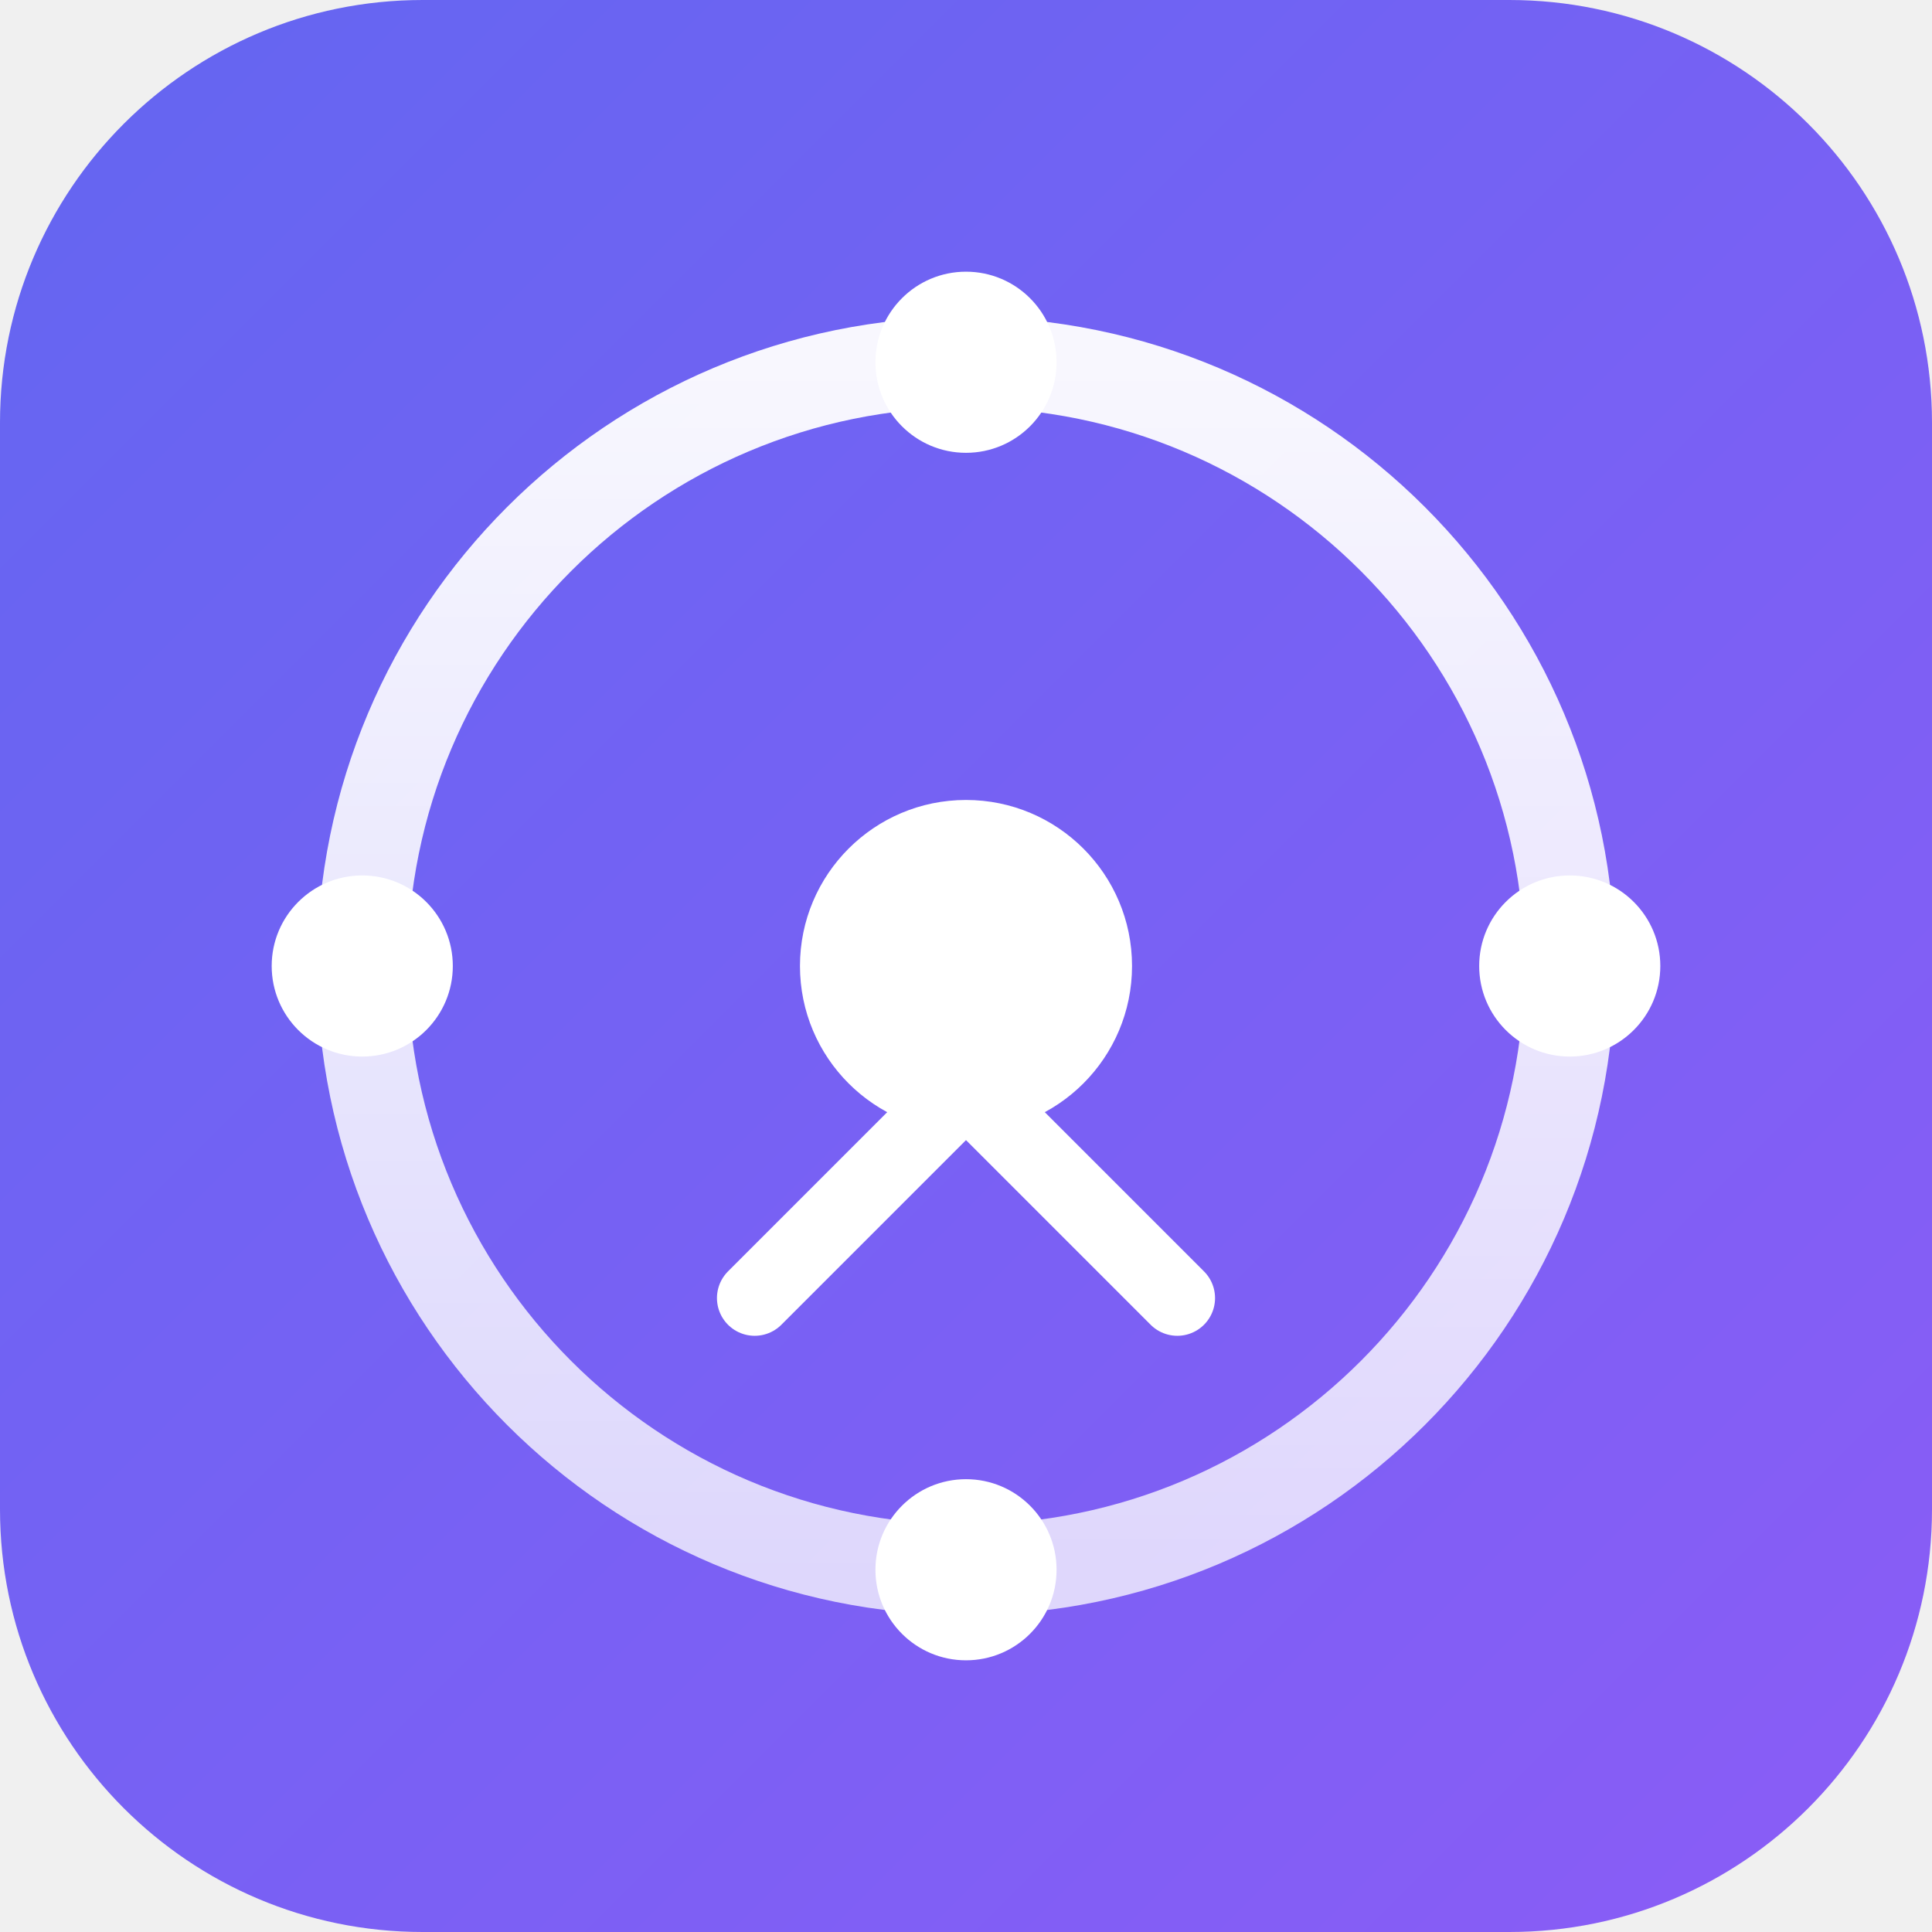
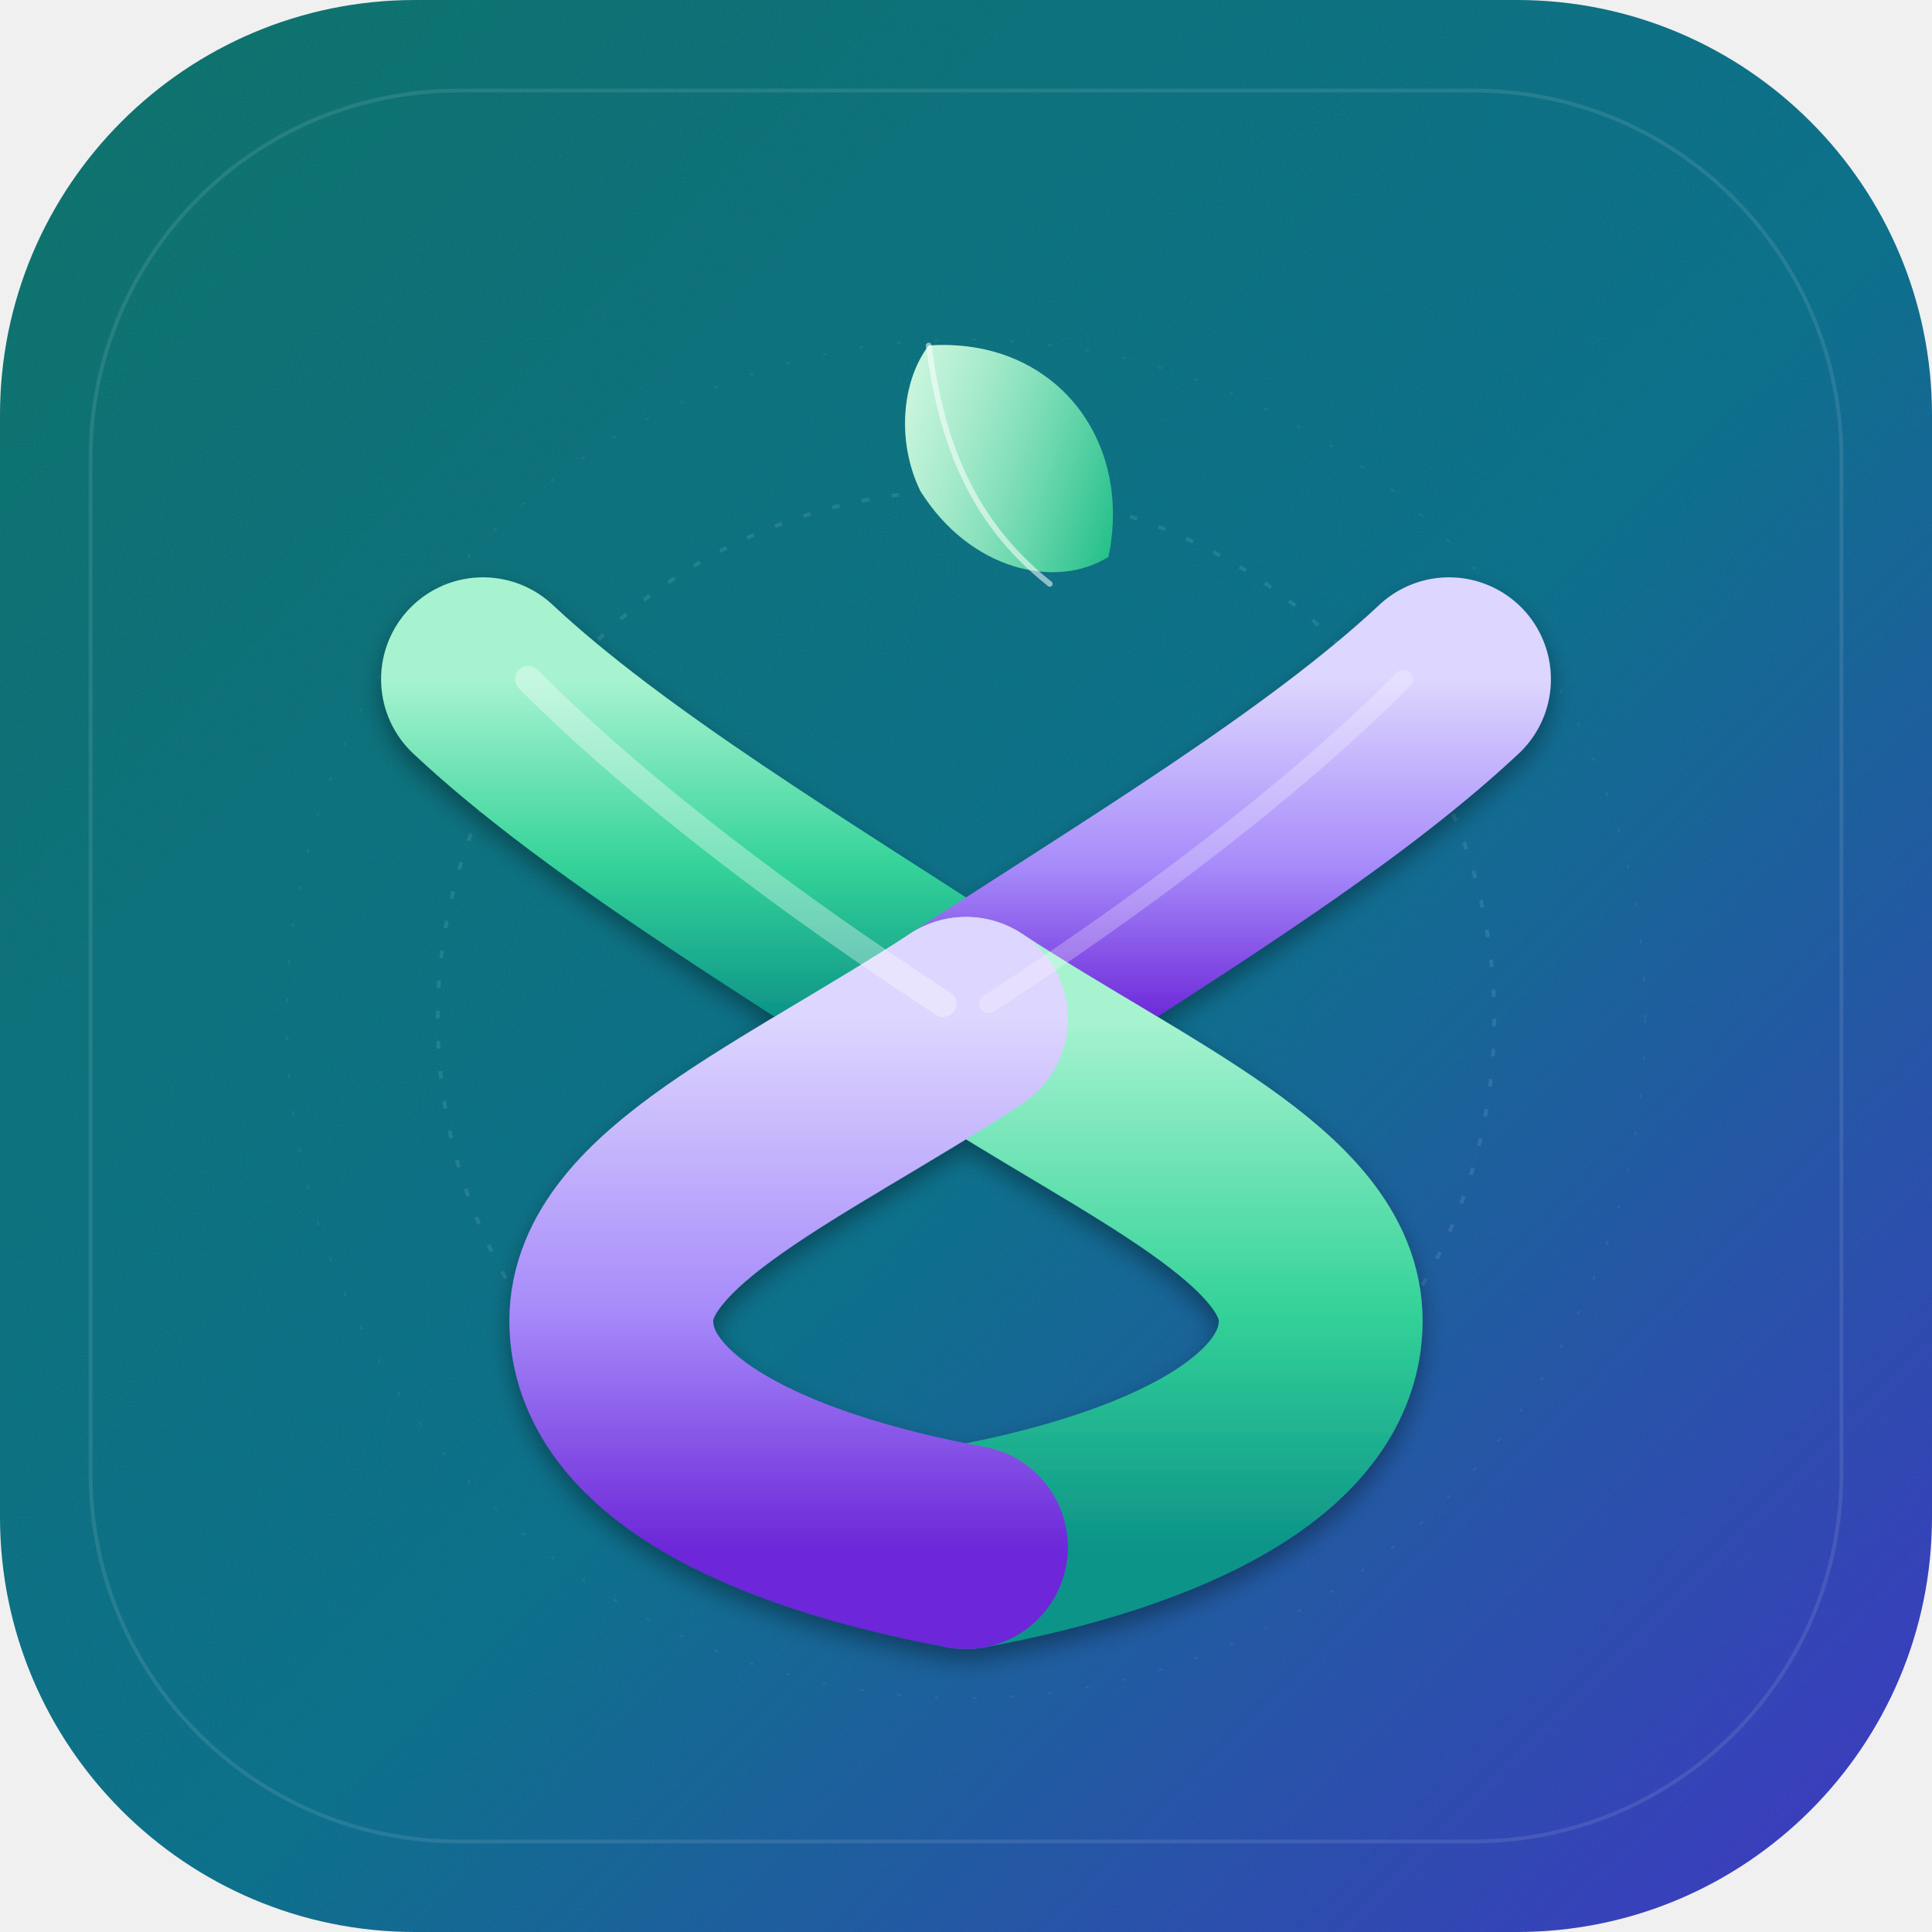
- <svg xmlns="http://www.w3.org/2000/svg" viewBox="0 0 128 128" width="128" height="128" role="img" aria-label="PRM logo">
+ <svg xmlns="http://www.w3.org/2000/svg" viewBox="0 0 1024 1024" width="1024" height="1024" role="img" aria-label="Weavine">
  <defs>
    <linearGradient id="bg" x1="0" y1="0" x2="1" y2="1">
-       <stop offset="0%" stop-color="#6366F1" />
-       <stop offset="100%" stop-color="#8B5CF6" />
+       <stop offset="0%" stop-color="#0F766E" />
+       <stop offset="55%" stop-color="#0E7490" />
+       <stop offset="100%" stop-color="#4338CA" />
    </linearGradient>
-     <linearGradient id="ring" x1="0" y1="0" x2="0" y2="1">
-       <stop offset="0%" stop-color="#FFFFFF" stop-opacity="0.95" />
-       <stop offset="100%" stop-color="#FFFFFF" stop-opacity="0.75" />
+     <linearGradient id="strandA" x1="0" y1="0" x2="0" y2="1">
+       <stop offset="0%" stop-color="#A7F3D0" />
+       <stop offset="55%" stop-color="#34D399" />
+       <stop offset="100%" stop-color="#0D9488" />
    </linearGradient>
+     <linearGradient id="strandB" x1="0" y1="0" x2="0" y2="1">
+       <stop offset="0%" stop-color="#DDD6FE" />
+       <stop offset="55%" stop-color="#A78BFA" />
+       <stop offset="100%" stop-color="#6D28D9" />
+     </linearGradient>
+     <linearGradient id="leaf" x1="0" y1="0" x2="1" y2="1">
+       <stop offset="0%" stop-color="#BBF7D0" />
+       <stop offset="100%" stop-color="#10B981" />
+     </linearGradient>
+     <linearGradient id="leafShine" x1="0" y1="0" x2="1" y2="1">
+       <stop offset="0%" stop-color="#FFFFFF" stop-opacity="0.45" />
+       <stop offset="100%" stop-color="#FFFFFF" stop-opacity="0" />
+     </linearGradient>
+     <filter id="softShadow" x="-20%" y="-20%" width="140%" height="140%">
+       <feGaussianBlur in="SourceAlpha" stdDeviation="6" />
+       <feOffset dx="0" dy="6" result="off" />
+       <feComponentTransfer in="off" result="shadow">
+         <feFuncA type="linear" slope="0.35" />
+       </feComponentTransfer>
+       <feMerge>
+         <feMergeNode in="shadow" />
+         <feMergeNode in="SourceGraphic" />
+       </feMerge>
+     </filter>
+     <filter id="bgGrain" x="0" y="0" width="100%" height="100%">
+       <feTurbulence type="fractalNoise" baseFrequency="0.9" numOctaves="2" seed="7" />
+       <feColorMatrix values="0 0 0 0 0  0 0 0 0 0  0 0 0 0 0  0 0 0 0.06 0" />
+       <feComposite in2="SourceGraphic" operator="in" />
+     </filter>
  </defs>
-   <rect x="0" y="0" width="128" height="128" rx="28" ry="28" fill="url(#bg)" />
-   <circle cx="64" cy="64" r="40" fill="none" stroke="url(#ring)" stroke-width="6" />
-   <circle cx="64" cy="24" r="6" fill="#FFFFFF" />
-   <circle cx="64" cy="104" r="6" fill="#FFFFFF" />
-   <circle cx="24" cy="64" r="6" fill="#FFFFFF" />
-   <circle cx="104" cy="64" r="6" fill="#FFFFFF" />
-   <circle cx="64" cy="64" r="11" fill="#FFFFFF" />
-   <path d="M50 86 L64 72 L78 86" fill="none" stroke="#FFFFFF" stroke-width="5" stroke-linecap="round" stroke-linejoin="round" />
+   <rect width="1024" height="1024" rx="220" ry="220" fill="url(#bg)" />
+   <rect width="1024" height="1024" rx="220" ry="220" fill="url(#bg)" filter="url(#bgGrain)" />
+   <rect x="48" y="48" width="928" height="928" rx="195" ry="195" fill="none" stroke="rgba(255,255,255,0.10)" stroke-width="2" />
+   <ellipse cx="512" cy="540" rx="280" ry="280" fill="none" stroke="rgba(255,255,255,0.10)" stroke-width="2" stroke-dasharray="4 12" />
+   <ellipse cx="512" cy="540" rx="360" ry="360" fill="none" stroke="rgba(255,255,255,0.06)" stroke-width="1" stroke-dasharray="2 18" />
+   <g filter="url(#softShadow)">
+     <path d="M 256 360              C 320 420, 420 480, 512 540" fill="none" stroke="url(#strandA)" stroke-width="108" stroke-linecap="round" stroke-linejoin="round" />
+     <path d="M 768 360              C 704 420, 604 480, 512 540" fill="none" stroke="url(#strandB)" stroke-width="108" stroke-linecap="round" stroke-linejoin="round" />
+     <path d="M 512 540              C 604 600, 700 640, 700 700              C 700 760, 620 800, 512 820" fill="none" stroke="url(#strandA)" stroke-width="108" stroke-linecap="round" stroke-linejoin="round" />
+     <path d="M 512 540              C 420 600, 324 640, 324 700              C 324 760, 404 800, 512 820" fill="none" stroke="url(#strandB)" stroke-width="108" stroke-linecap="round" stroke-linejoin="round" />
+   </g>
+   <path d="M 280 360            C 340 420, 420 480, 500 532" fill="none" stroke="rgba(255,255,255,0.35)" stroke-width="14" stroke-linecap="round" />
+   <path d="M 744 360            C 684 420, 604 480, 524 532" fill="none" stroke="rgba(255,255,255,0.25)" stroke-width="10" stroke-linecap="round" />
+   <g transform="translate(512 244) rotate(-18)">
+     <path d="M 0 -64              C 64 -48, 88 16, 56 72              C 24 80, -16 56, -28 8              C -32 -20, -20 -50, 0 -64 Z" fill="url(#leaf)" />
+     <path d="M 0 -64              C 64 -48, 88 16, 56 72              C 24 80, -16 56, -28 8              C -32 -20, -20 -50, 0 -64 Z" fill="url(#leafShine)" />
+     <path d="M 0 -64 C -8 -20, -10 28, 22 76" fill="none" stroke="rgba(255,255,255,0.55)" stroke-width="3" stroke-linecap="round" />
+   </g>
</svg>
